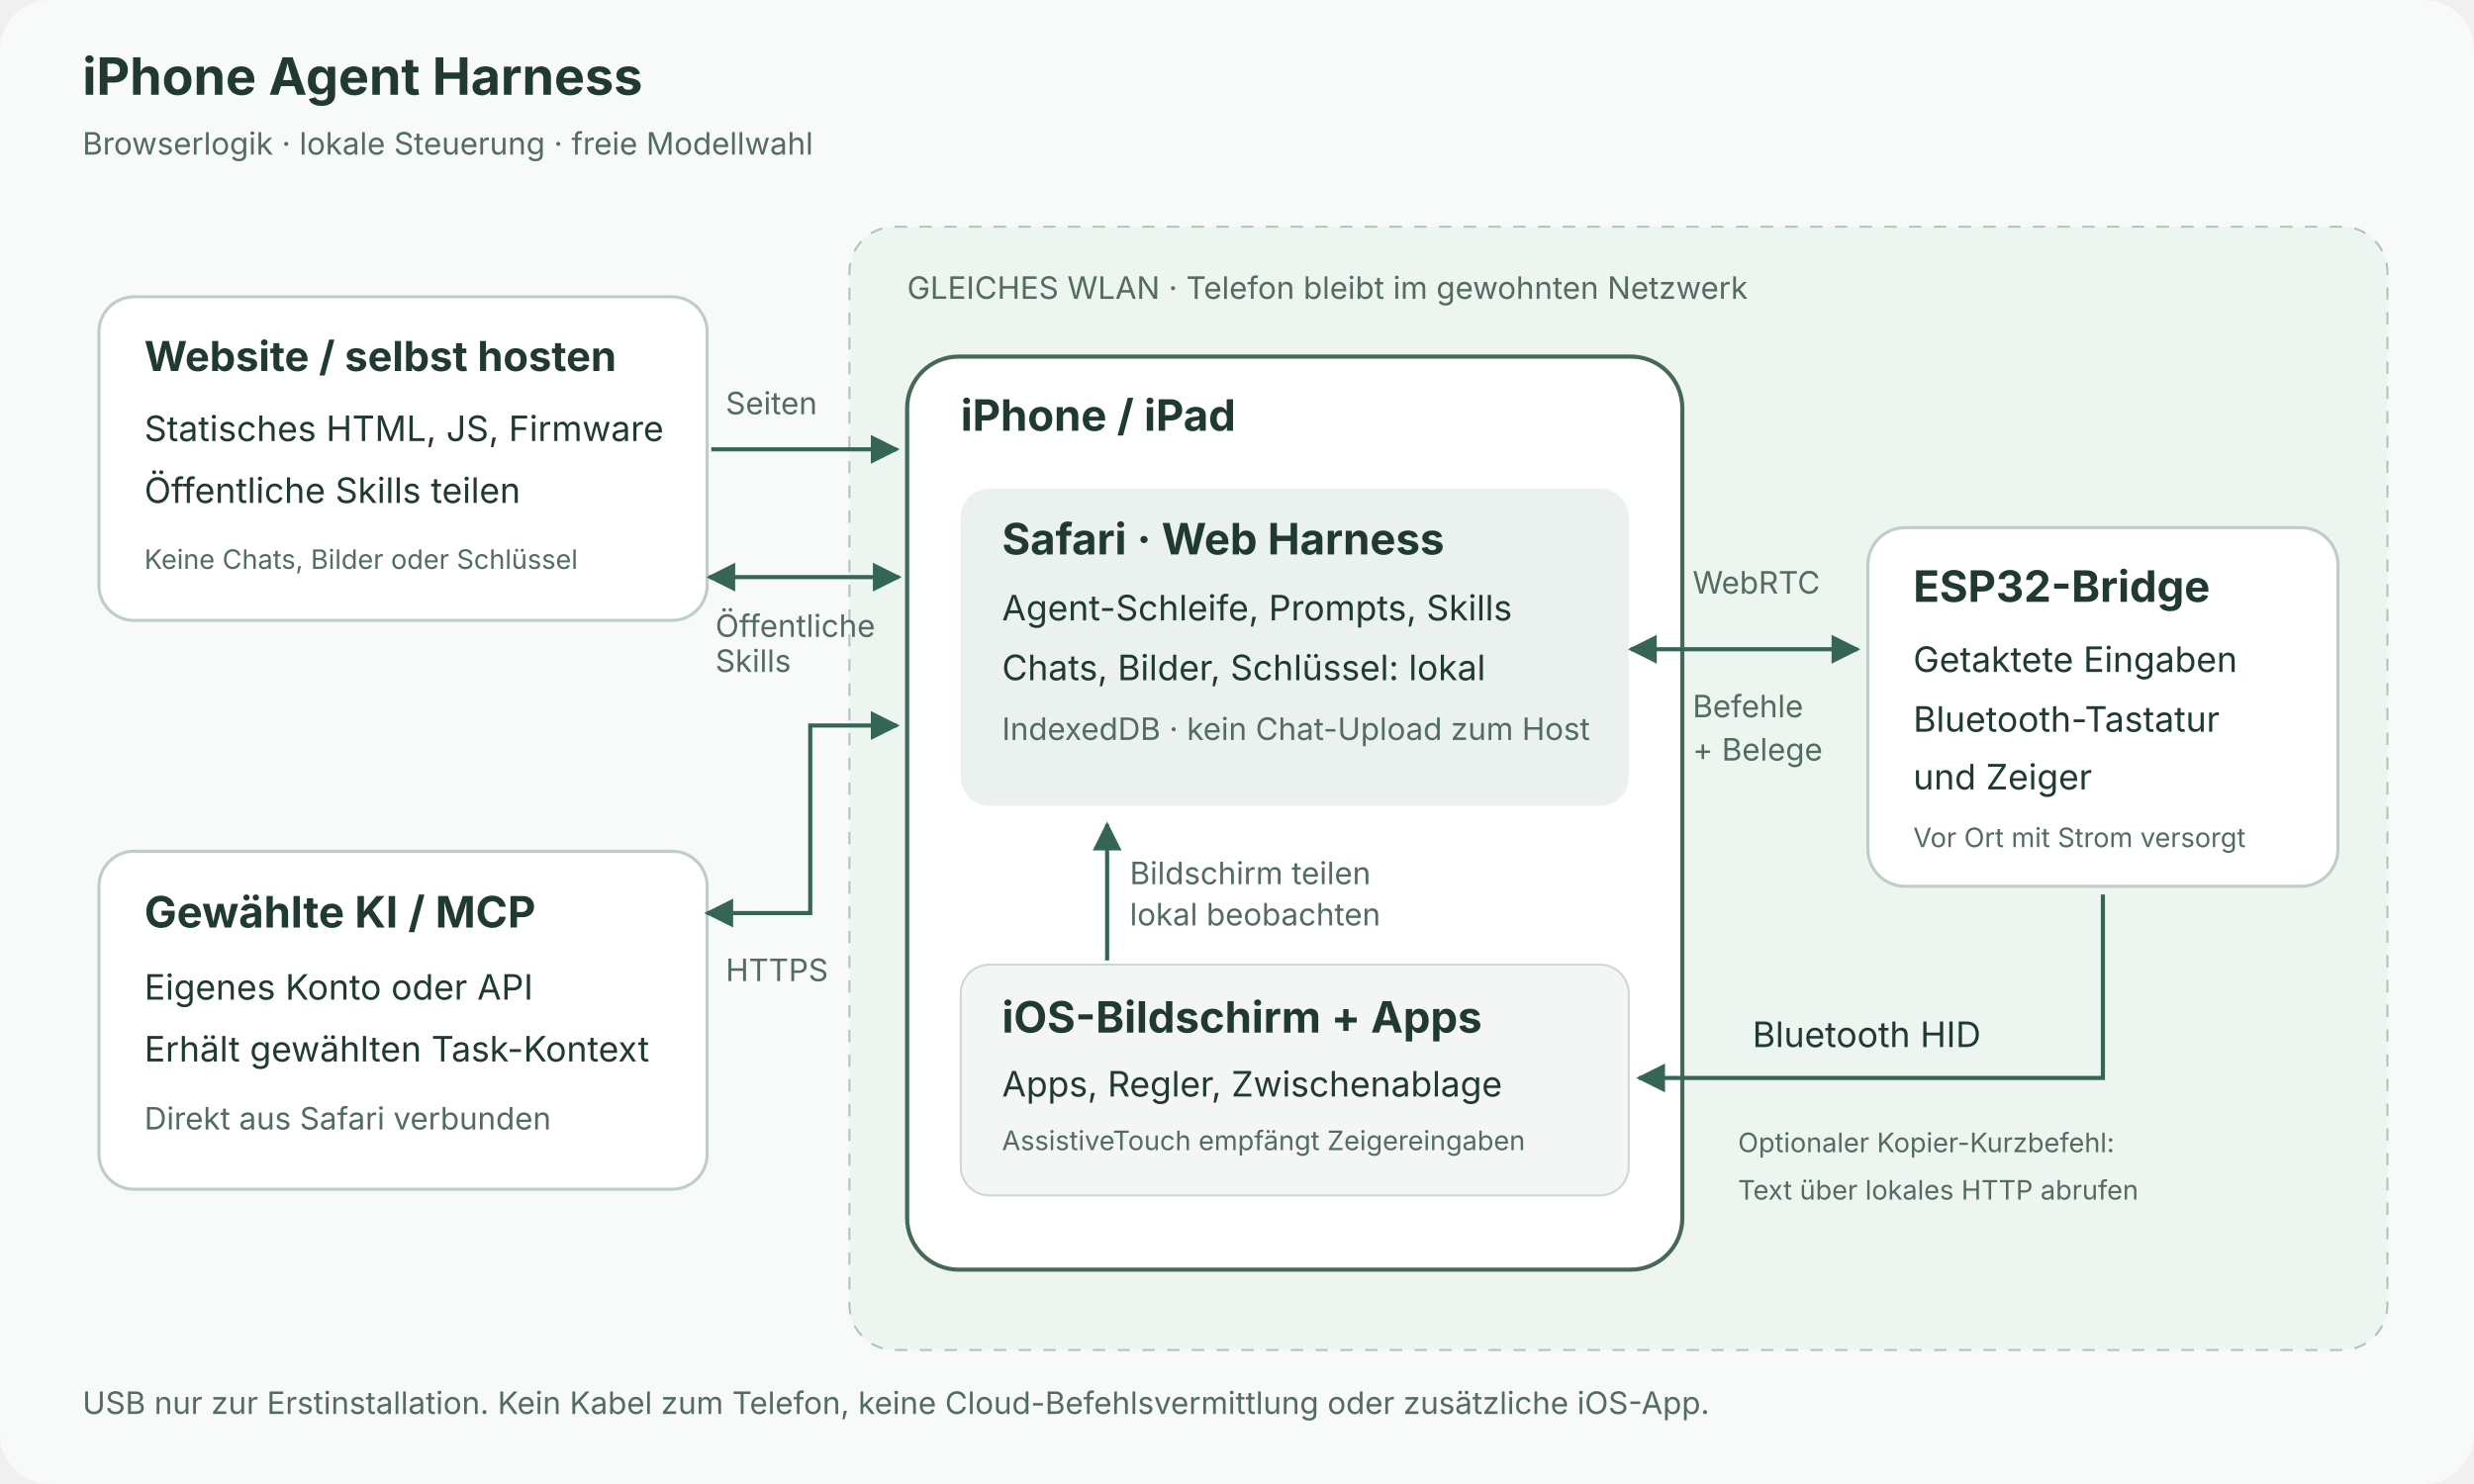
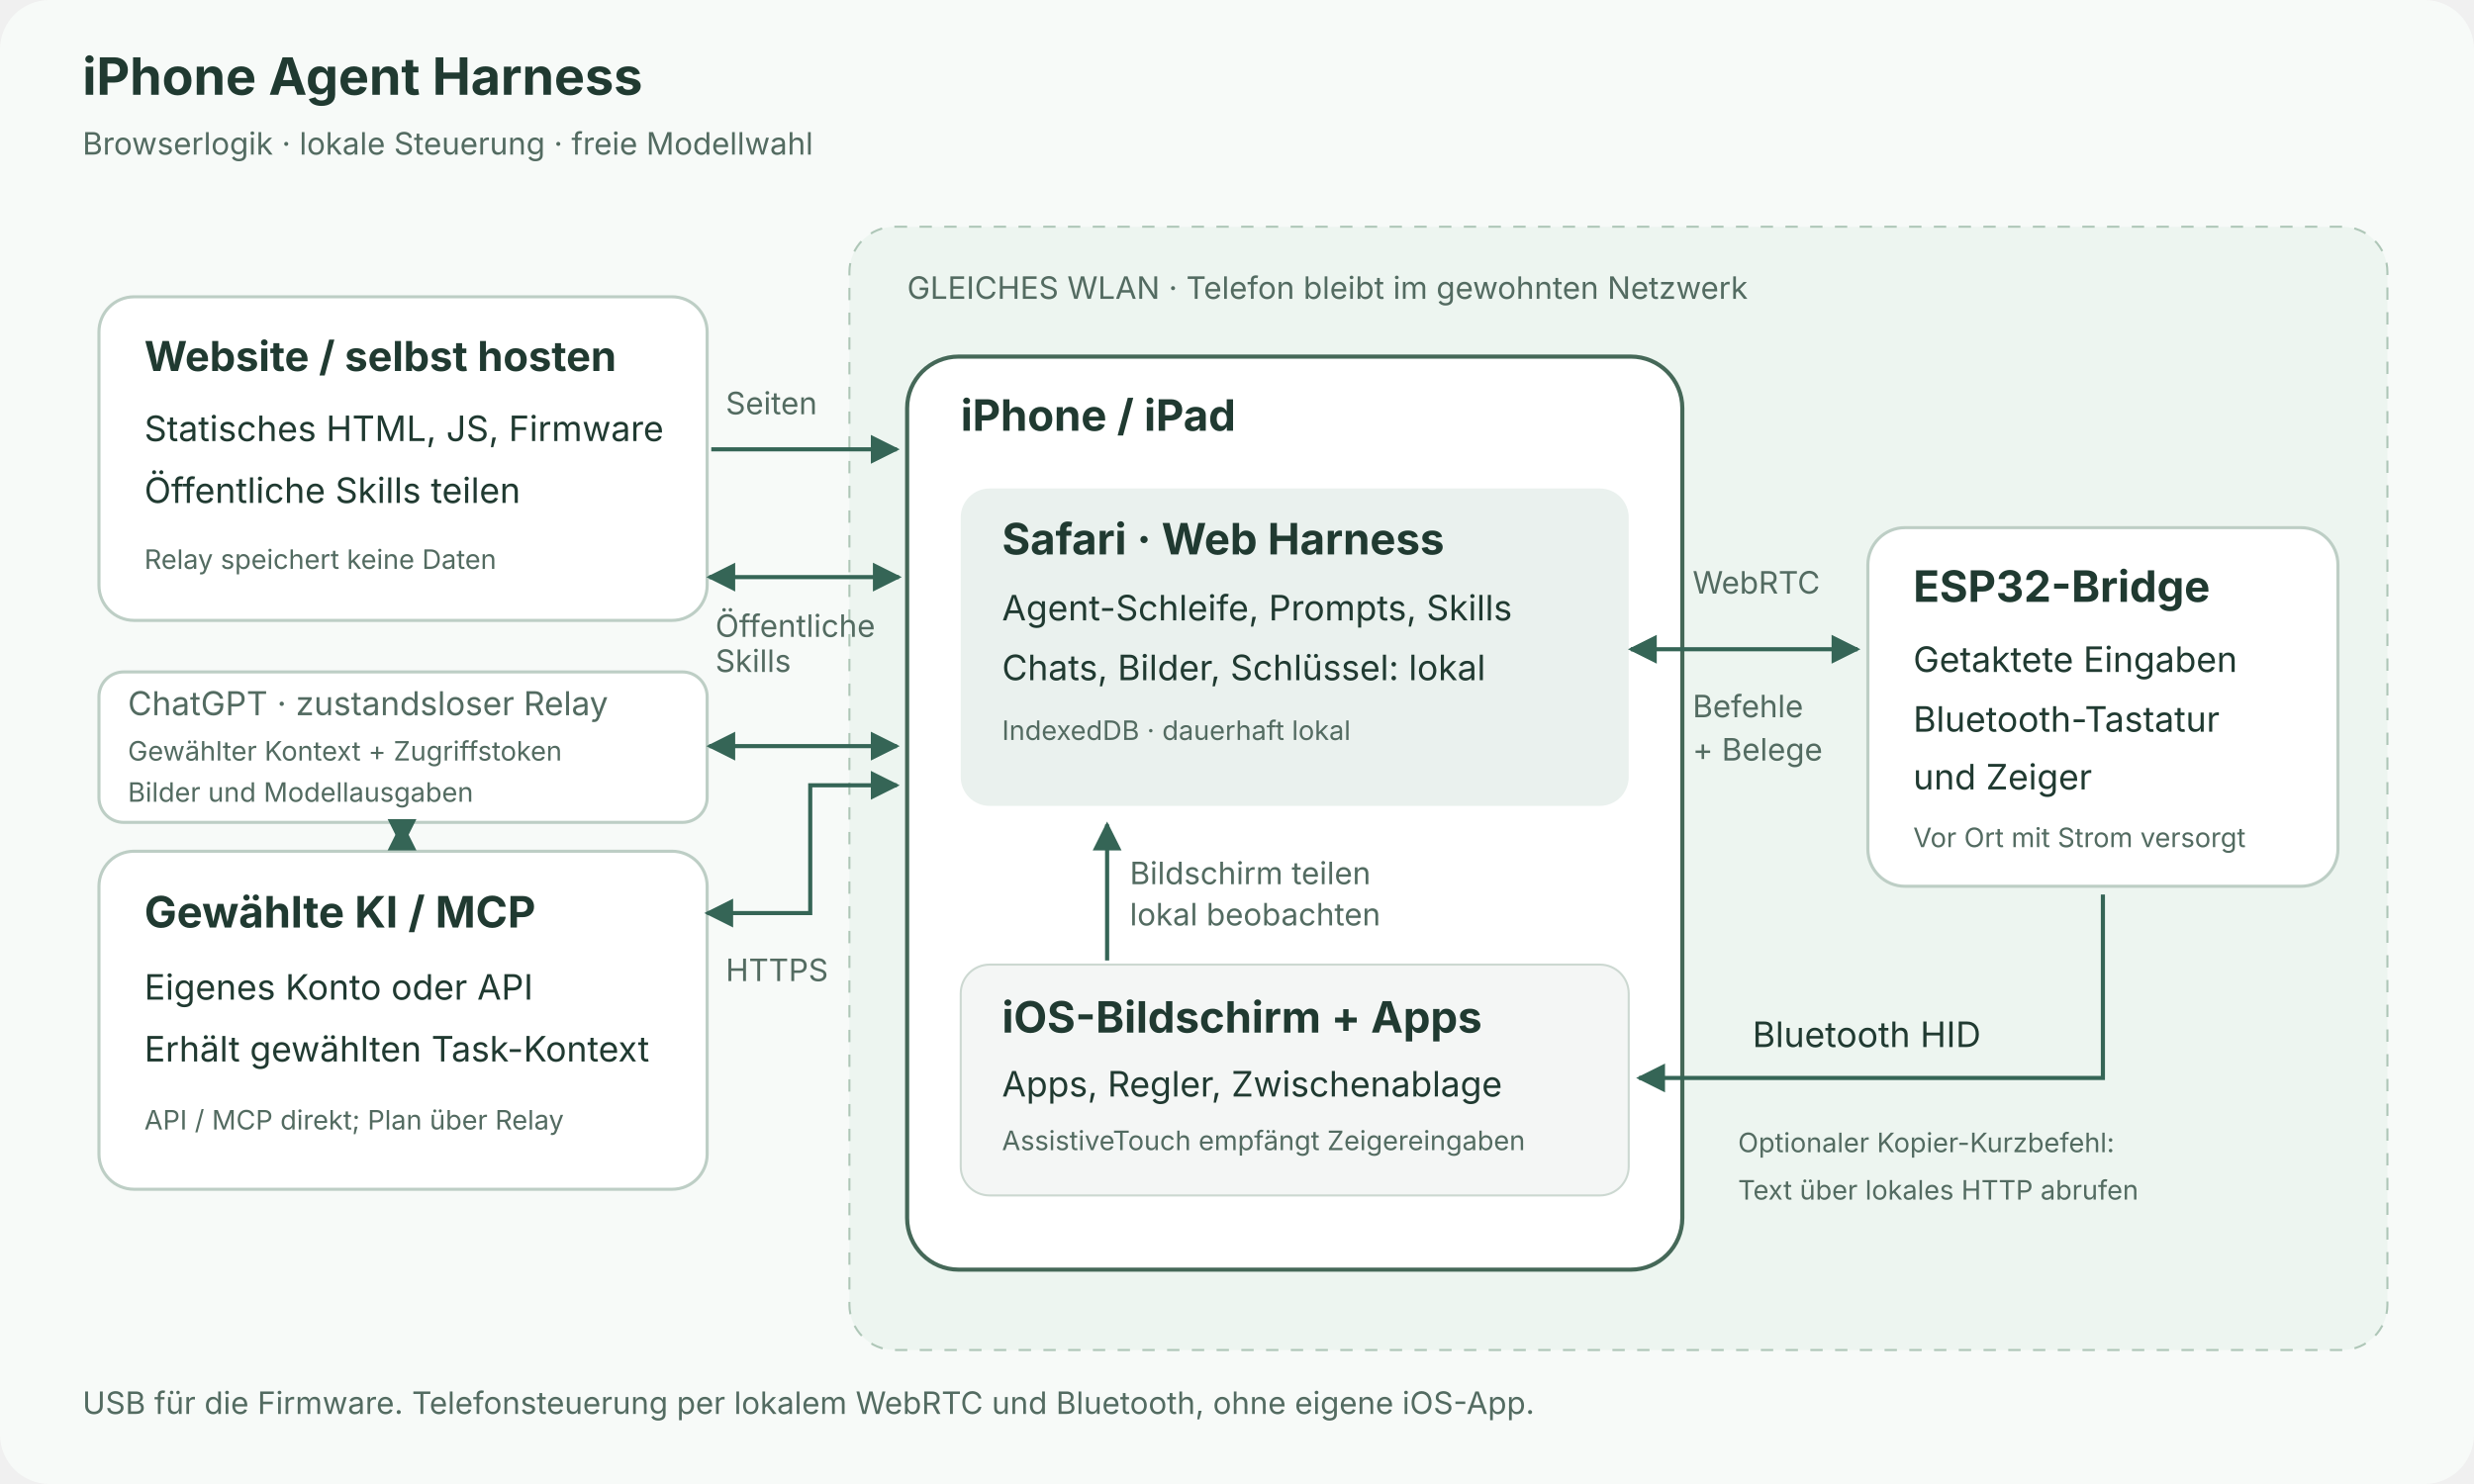
<svg xmlns="http://www.w3.org/2000/svg" width="1200" height="720" viewBox="0 0 1200 720" role="img" aria-labelledby="title desc" lang="de" xml:lang="de">
  <defs>
    <marker id="arrow" viewBox="0 0 10 10" refX="9" refY="5" markerWidth="7" markerHeight="7" orient="auto-start-reverse">
      <path d="m0 0 10 5-10 5z" fill="#356556" />
    </marker>
    <style>text{font-family:system-ui,-apple-system,sans-serif;fill:#203a31}.title{font-size:25px;font-weight:700}.head{font-size:21px;font-weight:650}.body{font-size:17px}.small{font-size:15px;fill:#536b61}.box{fill:#fff;stroke:#bdcec5;stroke-width:1.5}.line{fill:none;stroke:#356556;stroke-width:2;marker-end:url(#arrow)}.both{marker-start:url(#arrow)}</style>
  </defs>
  <rect width="1200" height="720" rx="24" fill="#f7faf8" />
  <text x="40" y="46" class="title">iPhone Agent Harness</text>
  <text x="40" y="75" class="small">Browserlogik · lokale Steuerung · freie Modellwahl</text>
  <rect x="412" y="110" width="746" height="545" rx="22" fill="#edf5f0" stroke="#aec6b7" stroke-dasharray="6 6" />
  <text x="440" y="145" class="small">GLEICHES WLAN · Telefon bleibt im gewohnten Netzwerk</text>
  <rect x="440" y="173" width="376" height="443" rx="25" fill="#fff" stroke="#456858" stroke-width="2" />
  <text x="466" y="209" class="head">iPhone / iPad</text>
  <rect x="466" y="237" width="324" height="154" rx="14" fill="#eaf1ee" />
  <text x="486" y="269" class="head">Safari · Web Harness</text>
  <text x="486" y="301" class="body">Agent-Schleife, Prompts, Skills</text>
  <text x="486" y="330" class="body">Chats, Bilder, Schlüssel: lokal</text>
-   <text x="486" y="359" class="small">IndexedDB · kein Chat-Upload zum Host</text>
+   <text x="486" y="359" class="small" style="font-size:13px">IndexedDB · dauerhaft lokal</text>
  <rect x="466" y="468" width="324" height="112" rx="14" fill="#f4f6f5" stroke="#ccd8d1" />
  <text x="486" y="501" class="head">iOS-Bildschirm + Apps</text>
  <text x="486" y="532" class="body">Apps, Regler, Zwischenablage</text>
  <text x="486" y="558" class="small" style="font-size:13px">AssistiveTouch empfängt Zeigereingaben</text>
  <path class="line" d="M537 466v-66" />
  <text x="548" y="429" class="small">Bildschirm teilen</text>
  <text x="548" y="449" class="small">lokal beobachten</text>
  <rect x="48" y="144" width="295" height="157" rx="17" class="box" />
  <text x="70" y="180" class="head" style="font-size:20px">Website / selbst hosten</text>
  <text x="70" y="214" class="body">Statisches HTML, JS, Firmware</text>
  <text x="70" y="244" class="body">Öffentliche Skills teilen</text>
-   <text x="70" y="276" class="small" style="font-size:13px">Keine Chats, Bilder oder Schlüssel</text>
+   <text x="70" y="276" class="small" style="font-size:13px">Relay speichert keine Daten</text>
  <path class="line" d="M345 218h90" />
  <text x="352" y="201" class="small">Seiten</text>
  <path class="line both" d="M344 280h92" />
  <text x="347" y="309" class="small">
    <tspan x="347" dy="0">Öffentliche</tspan>
    <tspan x="347" dy="17">Skills</tspan>
  </text>
  <rect x="48" y="413" width="295" height="164" rx="17" class="box" />
  <text x="70" y="450" class="head">Gewählte KI / MCP</text>
  <text x="70" y="485" class="body">Eigenes Konto oder API</text>
  <text x="70" y="515" class="body">Erhält gewählten Task-Kontext</text>
-   <text x="70" y="548" class="small">Direkt aus Safari verbunden</text>
-   <path class="line both" d="M343 443h50v-91h42" />
+   <text x="70" y="548" class="small" style="font-size:13px">API / MCP direkt; Plan über Relay</text>
+   <path class="line both" d="M343 443h50v-62h42" />
  <text x="352" y="476" class="small">HTTPS</text>
  <rect x="906" y="256" width="228" height="174" rx="18" class="box" />
  <text x="928" y="292" class="head">ESP32-Bridge</text>
  <text x="928" y="326" class="body">Getaktete Eingaben</text>
  <text x="928" y="355" class="body">Bluetooth-Tastatur</text>
  <text x="928" y="383" class="body">und Zeiger</text>
  <text x="928" y="411" class="small" style="font-size:13px">Vor Ort mit Strom versorgt</text>
  <path class="line both" d="M791 315h110" />
  <text x="821" y="288" class="small">WebRTC</text>
  <text x="821" y="348" class="small">Befehle</text>
  <text x="821" y="369" class="small">+ Belege</text>
  <path class="line" d="M1020 434v89H795" />
  <text x="850" y="508" class="body">Bluetooth HID</text>
  <text x="843" y="559" class="small" style="font-size:13px">Optionaler Kopier-Kurzbefehl:</text>
  <text x="843" y="582" class="small" style="font-size:13px">Text über lokales HTTP abrufen</text>
-   <text x="40" y="686" class="small">USB nur zur Erstinstallation. Kein Kabel zum Telefon, keine Cloud-Befehlsvermittlung oder zusätzliche iOS-App.</text>
+   <text x="40" y="686" class="small">USB für die Firmware. Telefonsteuerung per lokalem WebRTC und Bluetooth, ohne eigene iOS-App.</text>
+   <rect x="48" y="326" width="295" height="73" rx="12" class="box" />
+   <path class="line both" d="M344 362h91" />
+   <path class="line both" d="M195 400v10" />
+   <text x="62" y="347" class="small" style="font-size:16px">ChatGPT · zustandsloser Relay</text>
+   <text x="62" y="369" class="small" style="font-size:13px">Gewählter Kontext + Zugriffstoken</text>
+   <text x="62" y="389" class="small" style="font-size:13px">Bilder und Modellausgaben</text>
</svg>
